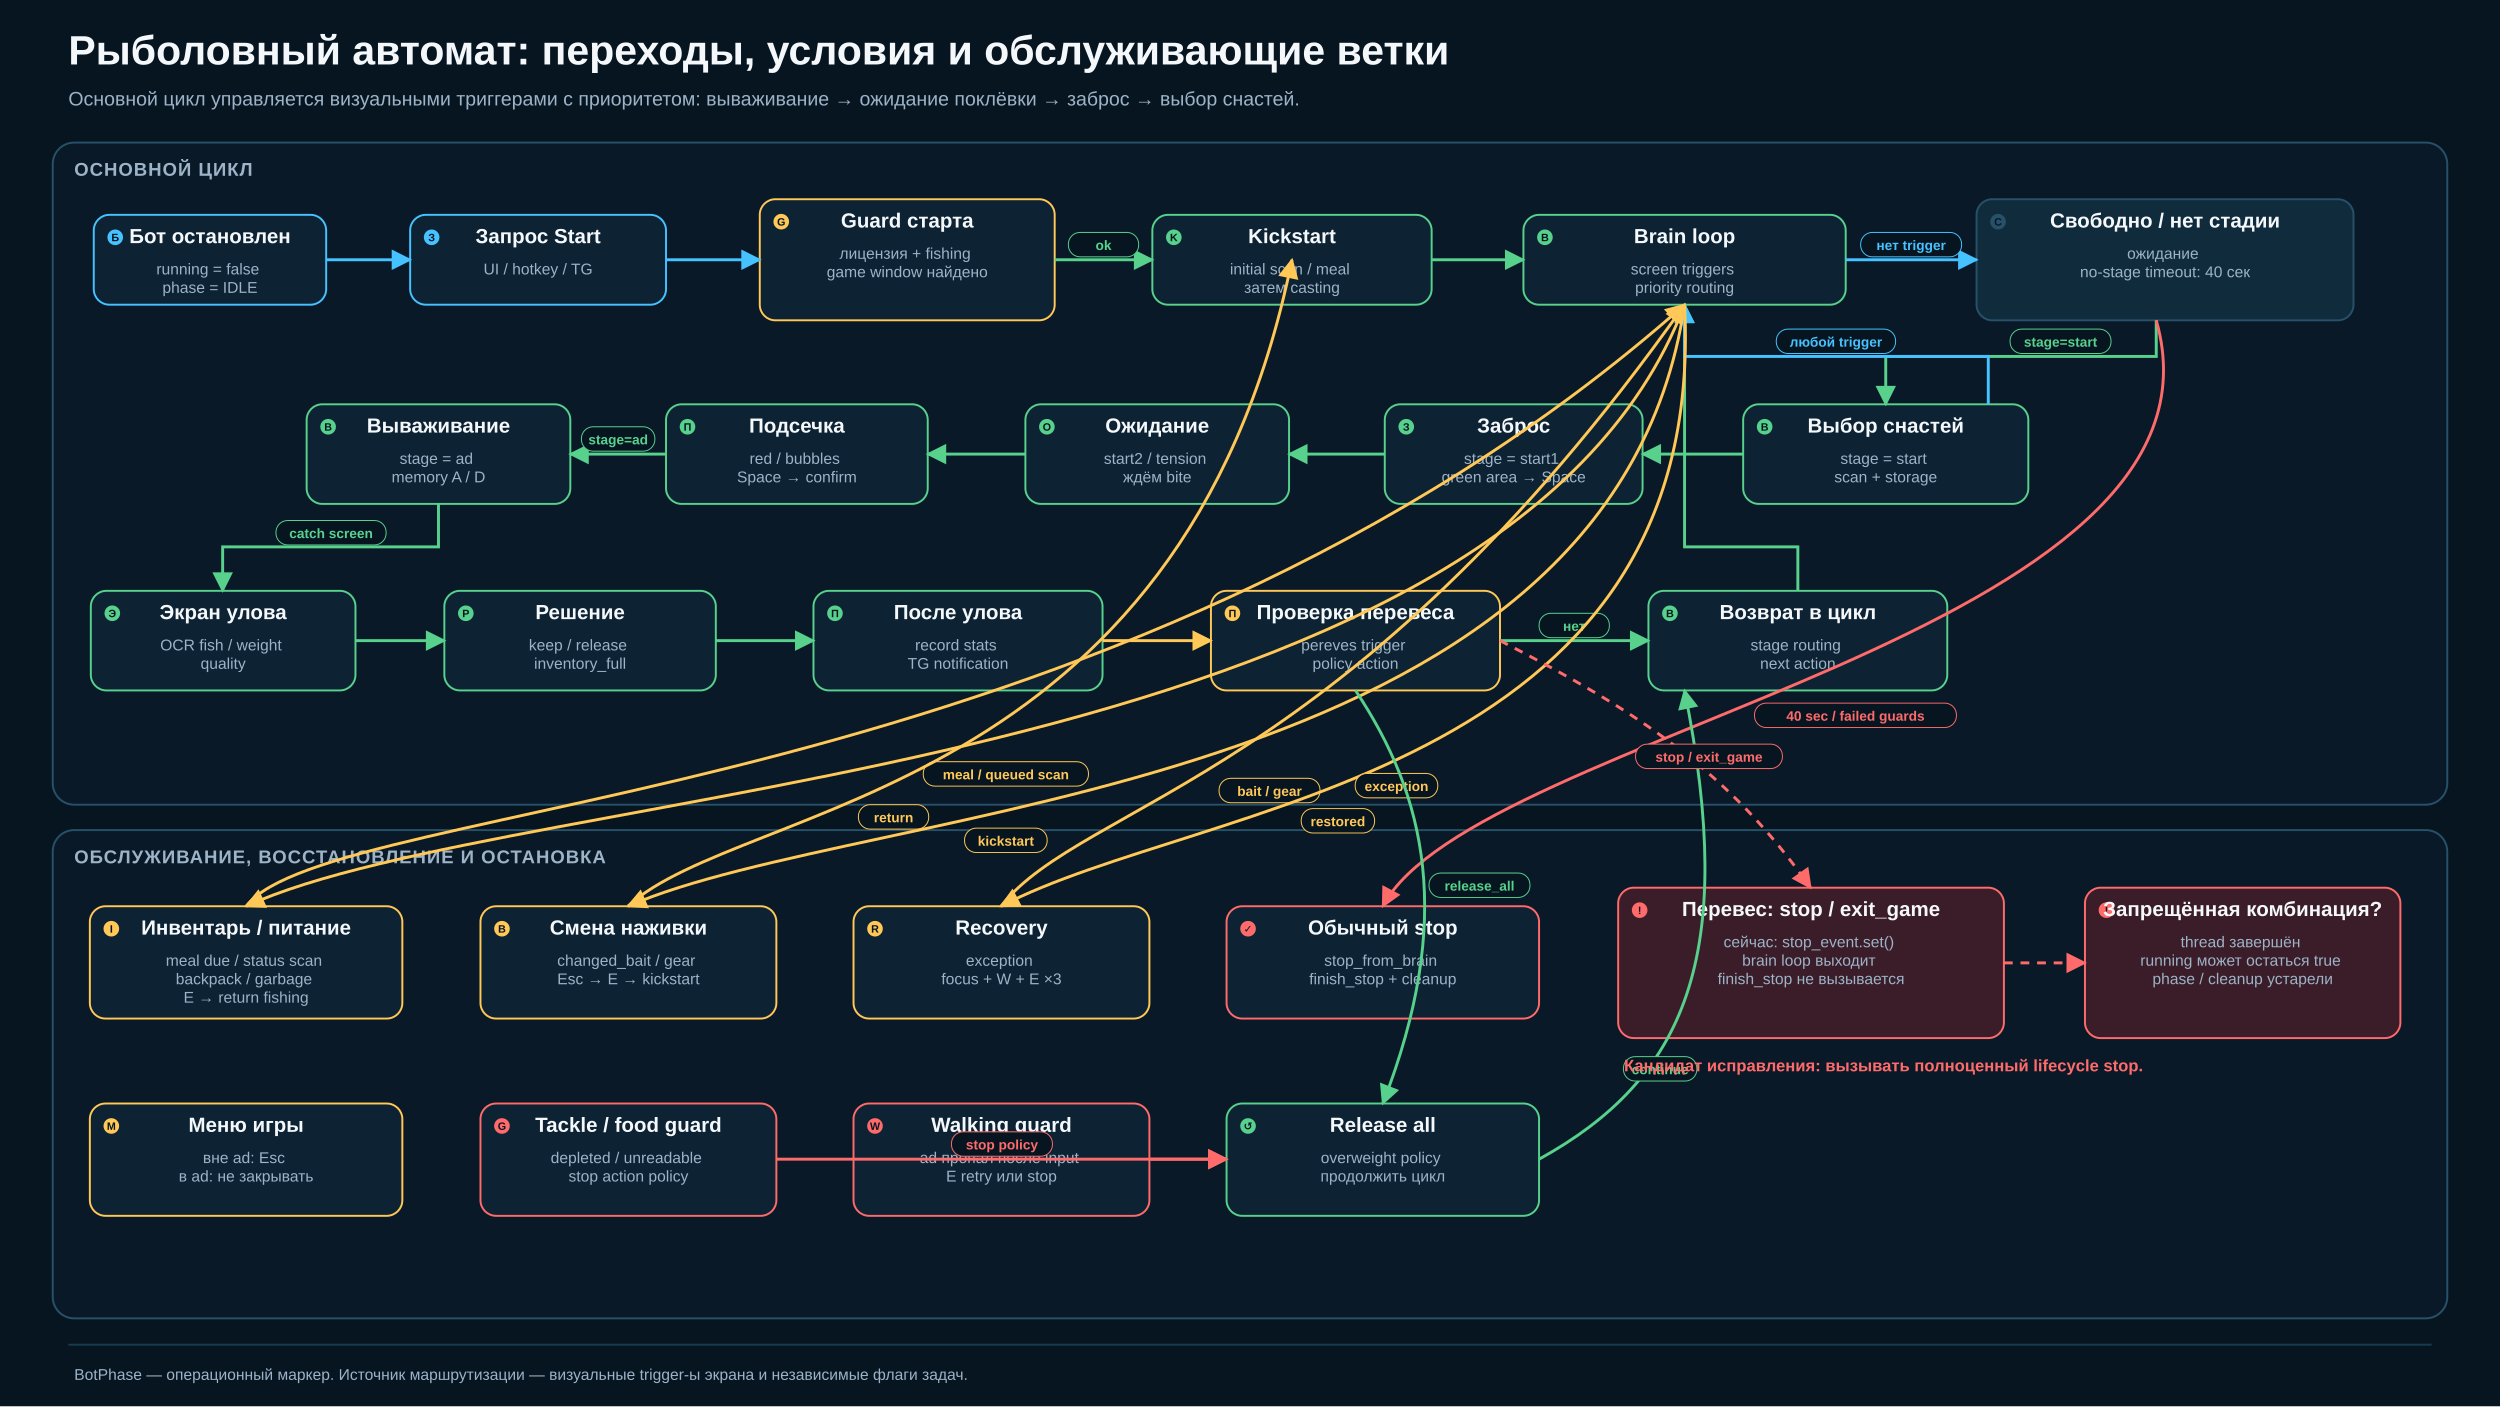
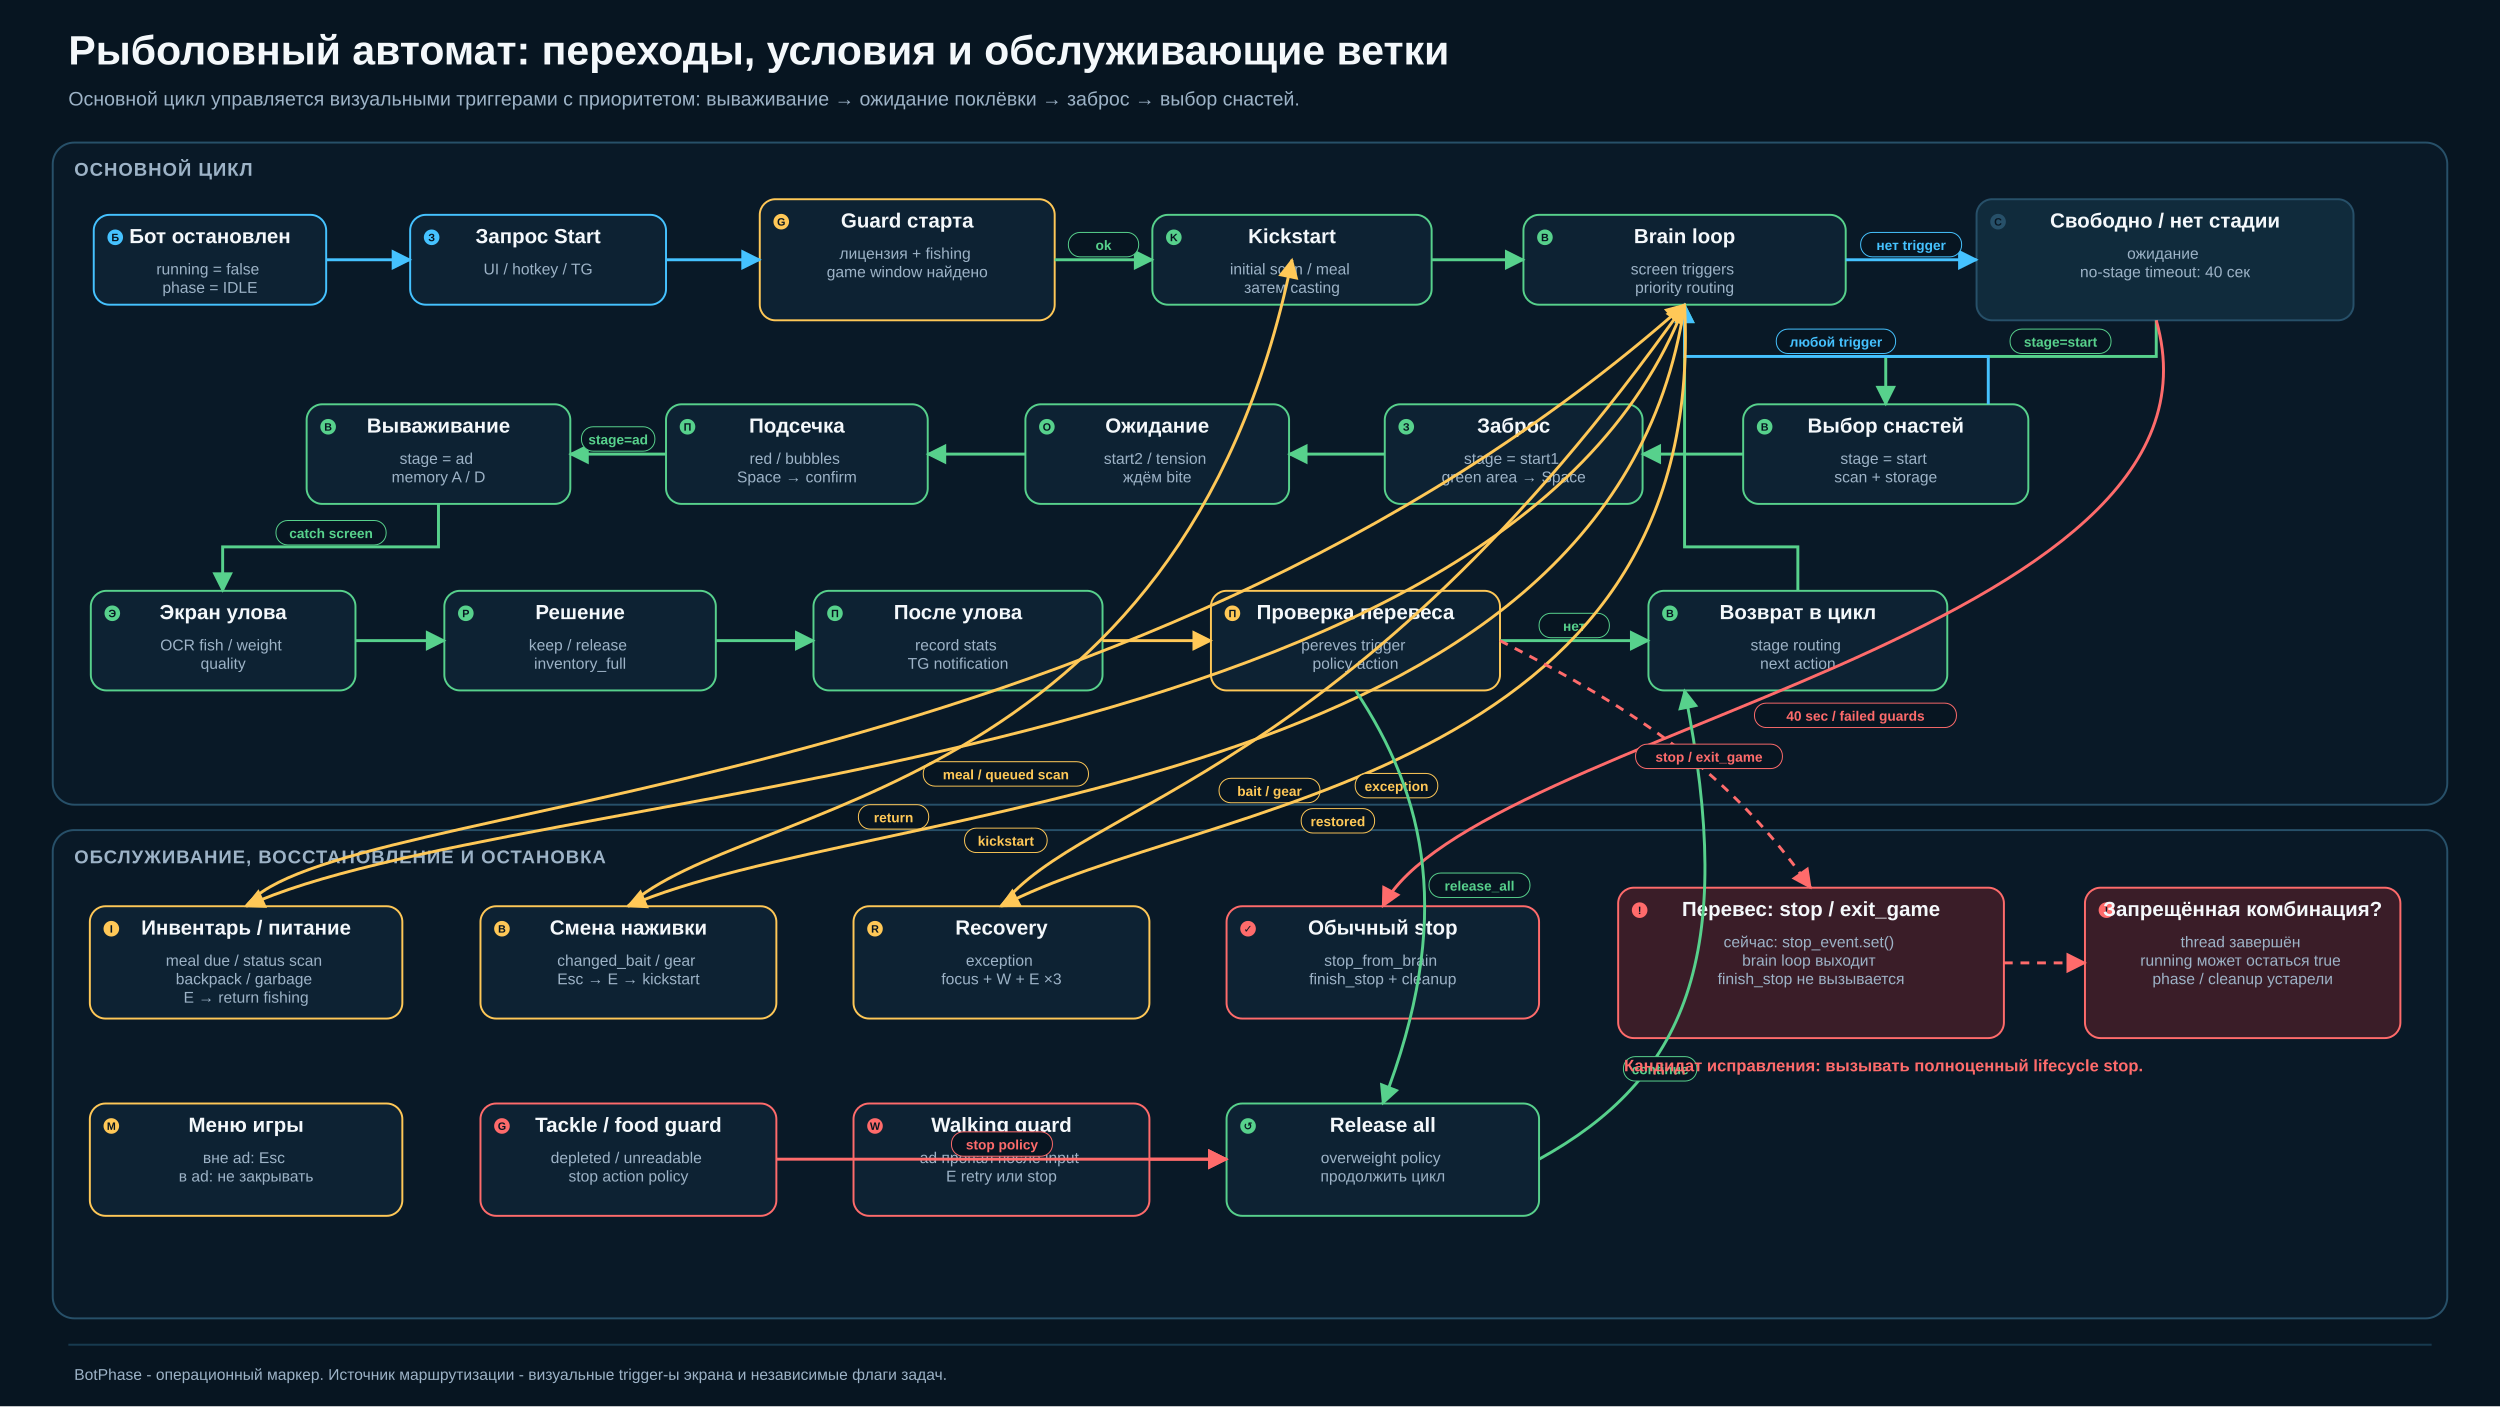
<svg xmlns="http://www.w3.org/2000/svg" width="2560" height="1440" viewBox="0 0 2560 1440">
  <defs>
    <marker id="arrow-45C2FF" viewBox="0 0 10 10" refX="9" refY="5" markerWidth="7" markerHeight="7" orient="auto-start-reverse">
      <path d="M 0 0 L 10 5 L 0 10 z" fill="#45C2FF" />
    </marker>
    <marker id="arrow-57D18C" viewBox="0 0 10 10" refX="9" refY="5" markerWidth="7" markerHeight="7" orient="auto-start-reverse">
      <path d="M 0 0 L 10 5 L 0 10 z" fill="#57D18C" />
    </marker>
    <marker id="arrow-FFC857" viewBox="0 0 10 10" refX="9" refY="5" markerWidth="7" markerHeight="7" orient="auto-start-reverse">
      <path d="M 0 0 L 10 5 L 0 10 z" fill="#FFC857" />
    </marker>
    <marker id="arrow-FF6B6B" viewBox="0 0 10 10" refX="9" refY="5" markerWidth="7" markerHeight="7" orient="auto-start-reverse">
      <path d="M 0 0 L 10 5 L 0 10 z" fill="#FF6B6B" />
    </marker>
    <marker id="arrow-9DB3C7" viewBox="0 0 10 10" refX="9" refY="5" markerWidth="7" markerHeight="7" orient="auto-start-reverse">
      <path d="M 0 0 L 10 5 L 0 10 z" fill="#9DB3C7" />
    </marker>
  </defs>
  <rect width="2560" height="1440" fill="#071521" />
  <text x="70" y="66" fill="#F4F8FB" font-family="Arial" font-size="42" font-weight="800">Рыболовный автомат: переходы, условия и обслуживающие ветки</text>
  <text x="70" y="108" fill="#9DB3C7" font-family="Arial" font-size="20">Основной цикл управляется визуальными триггерами с приоритетом: вываживание → ожидание поклёвки → заброс → выбор снастей.</text>
  <rect x="54" y="146" width="2452" height="678" rx="22" fill="#0D2233" fill-opacity="0.34" stroke="#275069" stroke-width="2" />
  <text x="76" y="180" fill="#9DB3C7" font-family="Arial, sans-serif" font-size="19" font-weight="700" letter-spacing="1">ОСНОВНОЙ ЦИКЛ</text>
  <rect x="54" y="850" width="2452" height="500" rx="22" fill="#0D2233" fill-opacity="0.34" stroke="#275069" stroke-width="2" />
  <text x="76" y="884" fill="#9DB3C7" font-family="Arial, sans-serif" font-size="19" font-weight="700" letter-spacing="1">ОБСЛУЖИВАНИЕ, ВОССТАНОВЛЕНИЕ И ОСТАНОВКА</text>
  <g id="">
    <rect x="96" y="220" width="238" height="92" rx="16" fill="#0D2233" stroke="#45C2FF" stroke-width="2" />
    <circle cx="118" cy="243" r="8" fill="#45C2FF" />
    <text x="118" y="247" text-anchor="middle" fill="#071521" font-family="Arial" font-size="11" font-weight="700">Б</text>
    <text x="215" y="249" text-anchor="middle" fill="#F4F8FB" font-family="Arial, sans-serif" font-size="21" font-weight="700">
      <tspan x="215" dy="0">Бот остановлен</tspan>
    </text>
    <text x="215" y="281" text-anchor="middle" fill="#9DB3C7" font-family="Arial, sans-serif" font-size="16" font-weight="500">
      <tspan x="215" dy="0">running = false</tspan>
      <tspan x="215" dy="18.88">phase = IDLE</tspan>
    </text>
  </g>
  <g id="">
    <rect x="420" y="220" width="262" height="92" rx="16" fill="#0D2233" stroke="#45C2FF" stroke-width="2" />
    <circle cx="442" cy="243" r="8" fill="#45C2FF" />
    <text x="442" y="247" text-anchor="middle" fill="#071521" font-family="Arial" font-size="11" font-weight="700">З</text>
    <text x="551" y="249" text-anchor="middle" fill="#F4F8FB" font-family="Arial, sans-serif" font-size="21" font-weight="700">
      <tspan x="551" dy="0">Запрос Start</tspan>
    </text>
    <text x="551" y="281" text-anchor="middle" fill="#9DB3C7" font-family="Arial, sans-serif" font-size="16" font-weight="500">
      <tspan x="551" dy="0">UI / hotkey / TG</tspan>
    </text>
  </g>
  <g id="">
    <rect x="778" y="204" width="302" height="124" rx="16" fill="#0D2233" stroke="#FFC857" stroke-width="2" />
    <circle cx="800" cy="227" r="8" fill="#FFC857" />
    <text x="800" y="231" text-anchor="middle" fill="#071521" font-family="Arial" font-size="11" font-weight="700">G</text>
    <text x="929" y="233" text-anchor="middle" fill="#F4F8FB" font-family="Arial, sans-serif" font-size="21" font-weight="700">
      <tspan x="929" dy="0">Guard старта</tspan>
    </text>
    <text x="929" y="265" text-anchor="middle" fill="#9DB3C7" font-family="Arial, sans-serif" font-size="16" font-weight="500">
      <tspan x="929" dy="0">лицензия + fishing</tspan>
      <tspan x="929" dy="18.88">game window найдено</tspan>
    </text>
  </g>
  <g id="">
    <rect x="1180" y="220" width="286" height="92" rx="16" fill="#0D2233" stroke="#57D18C" stroke-width="2" />
    <circle cx="1202" cy="243" r="8" fill="#57D18C" />
    <text x="1202" y="247" text-anchor="middle" fill="#071521" font-family="Arial" font-size="11" font-weight="700">K</text>
    <text x="1323" y="249" text-anchor="middle" fill="#F4F8FB" font-family="Arial, sans-serif" font-size="21" font-weight="700">
      <tspan x="1323" dy="0">Kickstart</tspan>
    </text>
    <text x="1323" y="281" text-anchor="middle" fill="#9DB3C7" font-family="Arial, sans-serif" font-size="16" font-weight="500">
      <tspan x="1323" dy="0">initial scan / meal</tspan>
      <tspan x="1323" dy="18.88">затем casting</tspan>
    </text>
  </g>
  <g id="">
    <rect x="1560" y="220" width="330" height="92" rx="16" fill="#0D2233" stroke="#57D18C" stroke-width="2" />
    <circle cx="1582" cy="243" r="8" fill="#57D18C" />
    <text x="1582" y="247" text-anchor="middle" fill="#071521" font-family="Arial" font-size="11" font-weight="700">B</text>
    <text x="1725" y="249" text-anchor="middle" fill="#F4F8FB" font-family="Arial, sans-serif" font-size="21" font-weight="700">
      <tspan x="1725" dy="0">Brain loop</tspan>
    </text>
    <text x="1725" y="281" text-anchor="middle" fill="#9DB3C7" font-family="Arial, sans-serif" font-size="16" font-weight="500">
      <tspan x="1725" dy="0">screen triggers</tspan>
      <tspan x="1725" dy="18.88">priority routing</tspan>
    </text>
  </g>
  <g id="">
    <rect x="2024" y="204" width="386" height="124" rx="16" fill="#102B3C" stroke="#275069" stroke-width="2" />
    <circle cx="2046" cy="227" r="8" fill="#275069" />
    <text x="2046" y="231" text-anchor="middle" fill="#071521" font-family="Arial" font-size="11" font-weight="700">С</text>
    <text x="2217" y="233" text-anchor="middle" fill="#F4F8FB" font-family="Arial, sans-serif" font-size="21" font-weight="700">
      <tspan x="2217" dy="0">Свободно / нет стадии</tspan>
    </text>
    <text x="2217" y="265" text-anchor="middle" fill="#9DB3C7" font-family="Arial, sans-serif" font-size="16" font-weight="500">
      <tspan x="2217" dy="0">ожидание</tspan>
      <tspan x="2217" dy="18.88">no-stage timeout: 40 сек</tspan>
    </text>
  </g>
  <g id="">
    <rect x="1785" y="414" width="292" height="102" rx="16" fill="#0D2233" stroke="#57D18C" stroke-width="2" />
    <circle cx="1807" cy="437" r="8" fill="#57D18C" />
    <text x="1807" y="441" text-anchor="middle" fill="#071521" font-family="Arial" font-size="11" font-weight="700">В</text>
    <text x="1931" y="443" text-anchor="middle" fill="#F4F8FB" font-family="Arial, sans-serif" font-size="21" font-weight="700">
      <tspan x="1931" dy="0">Выбор снастей</tspan>
    </text>
    <text x="1931" y="475" text-anchor="middle" fill="#9DB3C7" font-family="Arial, sans-serif" font-size="16" font-weight="500">
      <tspan x="1931" dy="0">stage = start</tspan>
      <tspan x="1931" dy="18.88">scan + storage</tspan>
    </text>
  </g>
  <g id="">
    <rect x="1418" y="414" width="264" height="102" rx="16" fill="#0D2233" stroke="#57D18C" stroke-width="2" />
    <circle cx="1440" cy="437" r="8" fill="#57D18C" />
    <text x="1440" y="441" text-anchor="middle" fill="#071521" font-family="Arial" font-size="11" font-weight="700">З</text>
    <text x="1550" y="443" text-anchor="middle" fill="#F4F8FB" font-family="Arial, sans-serif" font-size="21" font-weight="700">
      <tspan x="1550" dy="0">Заброс</tspan>
    </text>
    <text x="1550" y="475" text-anchor="middle" fill="#9DB3C7" font-family="Arial, sans-serif" font-size="16" font-weight="500">
      <tspan x="1550" dy="0">stage = start1</tspan>
      <tspan x="1550" dy="18.88">green area → Space</tspan>
    </text>
  </g>
  <g id="">
    <rect x="1050" y="414" width="270" height="102" rx="16" fill="#0D2233" stroke="#57D18C" stroke-width="2" />
    <circle cx="1072" cy="437" r="8" fill="#57D18C" />
    <text x="1072" y="441" text-anchor="middle" fill="#071521" font-family="Arial" font-size="11" font-weight="700">О</text>
    <text x="1185" y="443" text-anchor="middle" fill="#F4F8FB" font-family="Arial, sans-serif" font-size="21" font-weight="700">
      <tspan x="1185" dy="0">Ожидание</tspan>
    </text>
    <text x="1185" y="475" text-anchor="middle" fill="#9DB3C7" font-family="Arial, sans-serif" font-size="16" font-weight="500">
      <tspan x="1185" dy="0">start2 / tension</tspan>
      <tspan x="1185" dy="18.88">ждём bite</tspan>
    </text>
  </g>
  <g id="">
    <rect x="682" y="414" width="268" height="102" rx="16" fill="#0D2233" stroke="#57D18C" stroke-width="2" />
    <circle cx="704" cy="437" r="8" fill="#57D18C" />
    <text x="704" y="441" text-anchor="middle" fill="#071521" font-family="Arial" font-size="11" font-weight="700">П</text>
    <text x="816" y="443" text-anchor="middle" fill="#F4F8FB" font-family="Arial, sans-serif" font-size="21" font-weight="700">
      <tspan x="816" dy="0">Подсечка</tspan>
    </text>
    <text x="816" y="475" text-anchor="middle" fill="#9DB3C7" font-family="Arial, sans-serif" font-size="16" font-weight="500">
      <tspan x="816" dy="0">red / bubbles</tspan>
      <tspan x="816" dy="18.88">Space → confirm</tspan>
    </text>
  </g>
  <g id="">
    <rect x="314" y="414" width="270" height="102" rx="16" fill="#0D2233" stroke="#57D18C" stroke-width="2" />
    <circle cx="336" cy="437" r="8" fill="#57D18C" />
    <text x="336" y="441" text-anchor="middle" fill="#071521" font-family="Arial" font-size="11" font-weight="700">В</text>
    <text x="449" y="443" text-anchor="middle" fill="#F4F8FB" font-family="Arial, sans-serif" font-size="21" font-weight="700">
      <tspan x="449" dy="0">Вываживание</tspan>
    </text>
    <text x="449" y="475" text-anchor="middle" fill="#9DB3C7" font-family="Arial, sans-serif" font-size="16" font-weight="500">
      <tspan x="449" dy="0">stage = ad</tspan>
      <tspan x="449" dy="18.88">memory A / D</tspan>
    </text>
  </g>
  <g id="">
    <rect x="93" y="605" width="271" height="102" rx="16" fill="#0D2233" stroke="#57D18C" stroke-width="2" />
    <circle cx="115" cy="628" r="8" fill="#57D18C" />
    <text x="115" y="632" text-anchor="middle" fill="#071521" font-family="Arial" font-size="11" font-weight="700">Э</text>
    <text x="228.5" y="634" text-anchor="middle" fill="#F4F8FB" font-family="Arial, sans-serif" font-size="21" font-weight="700">
      <tspan x="228.5" dy="0">Экран улова</tspan>
    </text>
    <text x="228.5" y="666" text-anchor="middle" fill="#9DB3C7" font-family="Arial, sans-serif" font-size="16" font-weight="500">
      <tspan x="228.5" dy="0">OCR fish / weight</tspan>
      <tspan x="228.5" dy="18.88">quality</tspan>
    </text>
  </g>
  <g id="">
    <rect x="455" y="605" width="278" height="102" rx="16" fill="#0D2233" stroke="#57D18C" stroke-width="2" />
    <circle cx="477" cy="628" r="8" fill="#57D18C" />
    <text x="477" y="632" text-anchor="middle" fill="#071521" font-family="Arial" font-size="11" font-weight="700">Р</text>
    <text x="594" y="634" text-anchor="middle" fill="#F4F8FB" font-family="Arial, sans-serif" font-size="21" font-weight="700">
      <tspan x="594" dy="0">Решение</tspan>
    </text>
    <text x="594" y="666" text-anchor="middle" fill="#9DB3C7" font-family="Arial, sans-serif" font-size="16" font-weight="500">
      <tspan x="594" dy="0">keep / release</tspan>
      <tspan x="594" dy="18.88">inventory_full</tspan>
    </text>
  </g>
  <g id="">
    <rect x="833" y="605" width="296" height="102" rx="16" fill="#0D2233" stroke="#57D18C" stroke-width="2" />
    <circle cx="855" cy="628" r="8" fill="#57D18C" />
    <text x="855" y="632" text-anchor="middle" fill="#071521" font-family="Arial" font-size="11" font-weight="700">П</text>
    <text x="981" y="634" text-anchor="middle" fill="#F4F8FB" font-family="Arial, sans-serif" font-size="21" font-weight="700">
      <tspan x="981" dy="0">После улова</tspan>
    </text>
    <text x="981" y="666" text-anchor="middle" fill="#9DB3C7" font-family="Arial, sans-serif" font-size="16" font-weight="500">
      <tspan x="981" dy="0">record stats</tspan>
      <tspan x="981" dy="18.88">TG notification</tspan>
    </text>
  </g>
  <g id="">
    <rect x="1240" y="605" width="296" height="102" rx="16" fill="#0D2233" stroke="#FFC857" stroke-width="2" />
    <circle cx="1262" cy="628" r="8" fill="#FFC857" />
    <text x="1262" y="632" text-anchor="middle" fill="#071521" font-family="Arial" font-size="11" font-weight="700">П</text>
    <text x="1388" y="634" text-anchor="middle" fill="#F4F8FB" font-family="Arial, sans-serif" font-size="21" font-weight="700">
      <tspan x="1388" dy="0">Проверка перевеса</tspan>
    </text>
    <text x="1388" y="666" text-anchor="middle" fill="#9DB3C7" font-family="Arial, sans-serif" font-size="16" font-weight="500">
      <tspan x="1388" dy="0">pereves trigger</tspan>
      <tspan x="1388" dy="18.88">policy action</tspan>
    </text>
  </g>
  <g id="">
    <rect x="1688" y="605" width="306" height="102" rx="16" fill="#0D2233" stroke="#57D18C" stroke-width="2" />
    <circle cx="1710" cy="628" r="8" fill="#57D18C" />
    <text x="1710" y="632" text-anchor="middle" fill="#071521" font-family="Arial" font-size="11" font-weight="700">В</text>
    <text x="1841" y="634" text-anchor="middle" fill="#F4F8FB" font-family="Arial, sans-serif" font-size="21" font-weight="700">
      <tspan x="1841" dy="0">Возврат в цикл</tspan>
    </text>
    <text x="1841" y="666" text-anchor="middle" fill="#9DB3C7" font-family="Arial, sans-serif" font-size="16" font-weight="500">
      <tspan x="1841" dy="0">stage routing</tspan>
      <tspan x="1841" dy="18.88">next action</tspan>
    </text>
  </g>
  <path d="M334 266 H420" fill="none" stroke="#45C2FF" stroke-width="3" marker-end="url(#arrow-45C2FF)" />
  <path d="M682 266 H778" fill="none" stroke="#45C2FF" stroke-width="3" marker-end="url(#arrow-45C2FF)" />
  <path d="M1080 266 H1180" fill="none" stroke="#57D18C" stroke-width="3" marker-end="url(#arrow-57D18C)" />
  <rect x="1094" y="238" width="72" height="25" rx="12" fill="#071521" stroke="#57D18C" stroke-width="1" />
  <text x="1130" y="256" text-anchor="middle" fill="#57D18C" font-family="Arial, sans-serif" font-size="14" font-weight="700">ok</text>
  <path d="M1466 266 H1560" fill="none" stroke="#57D18C" stroke-width="3" marker-end="url(#arrow-57D18C)" />
  <path d="M1890 266 H2024" fill="none" stroke="#45C2FF" stroke-width="3" marker-end="url(#arrow-45C2FF)" />
  <rect x="1905.3" y="238" width="103.4" height="25" rx="12" fill="#071521" stroke="#45C2FF" stroke-width="1" />
  <text x="1957" y="256" text-anchor="middle" fill="#45C2FF" font-family="Arial, sans-serif" font-size="14" font-weight="700">нет trigger</text>
  <path d="M2208 328 V365 H1931 V414" fill="none" stroke="#57D18C" stroke-width="3" marker-end="url(#arrow-57D18C)" />
  <rect x="2058.3" y="337" width="103.4" height="25" rx="12" fill="#071521" stroke="#57D18C" stroke-width="1" />
  <text x="2110" y="355" text-anchor="middle" fill="#57D18C" font-family="Arial, sans-serif" font-size="14" font-weight="700">stage=start</text>
  <path d="M1785 465 H1682" fill="none" stroke="#57D18C" stroke-width="3" marker-end="url(#arrow-57D18C)" />
  <path d="M1418 465 H1320" fill="none" stroke="#57D18C" stroke-width="3" marker-end="url(#arrow-57D18C)" />
  <path d="M1050 465 H950" fill="none" stroke="#57D18C" stroke-width="3" marker-end="url(#arrow-57D18C)" />
  <path d="M682 465 H584" fill="none" stroke="#57D18C" stroke-width="3" marker-end="url(#arrow-57D18C)" />
  <rect x="595.4" y="437" width="75.2" height="25" rx="12" fill="#071521" stroke="#57D18C" stroke-width="1" />
  <text x="633" y="455" text-anchor="middle" fill="#57D18C" font-family="Arial, sans-serif" font-size="14" font-weight="700">stage=ad</text>
  <path d="M449 516 V560 H228 V605" fill="none" stroke="#57D18C" stroke-width="3" marker-end="url(#arrow-57D18C)" />
  <rect x="282.6" y="533" width="112.8" height="25" rx="12" fill="#071521" stroke="#57D18C" stroke-width="1" />
  <text x="339" y="551" text-anchor="middle" fill="#57D18C" font-family="Arial, sans-serif" font-size="14" font-weight="700">catch screen</text>
  <path d="M364 656 H455" fill="none" stroke="#57D18C" stroke-width="3" marker-end="url(#arrow-57D18C)" />
  <path d="M733 656 H833" fill="none" stroke="#57D18C" stroke-width="3" marker-end="url(#arrow-57D18C)" />
  <path d="M1129 656 H1240" fill="none" stroke="#FFC857" stroke-width="3" marker-end="url(#arrow-FFC857)" />
  <path d="M1536 656 H1688" fill="none" stroke="#57D18C" stroke-width="3" marker-end="url(#arrow-57D18C)" />
  <rect x="1576" y="628" width="72" height="25" rx="12" fill="#071521" stroke="#57D18C" stroke-width="1" />
  <text x="1612" y="646" text-anchor="middle" fill="#57D18C" font-family="Arial, sans-serif" font-size="14" font-weight="700">нет</text>
  <path d="M1841 605 V560 H1725 V312" fill="none" stroke="#57D18C" stroke-width="3" marker-end="url(#arrow-57D18C)" />
  <path d="M2036 414 V365 H1725 V312" fill="none" stroke="#45C2FF" stroke-width="3" marker-end="url(#arrow-45C2FF)" />
  <rect x="1818.9" y="337" width="122.2" height="25" rx="12" fill="#071521" stroke="#45C2FF" stroke-width="1" />
  <text x="1880" y="355" text-anchor="middle" fill="#45C2FF" font-family="Arial, sans-serif" font-size="14" font-weight="700">любой trigger</text>
  <g id="">
    <rect x="92" y="928" width="320" height="115" rx="16" fill="#0D2233" stroke="#FFC857" stroke-width="2" />
    <circle cx="114" cy="951" r="8" fill="#FFC857" />
    <text x="114" y="955" text-anchor="middle" fill="#071521" font-family="Arial" font-size="11" font-weight="700">I</text>
    <text x="252" y="957" text-anchor="middle" fill="#F4F8FB" font-family="Arial, sans-serif" font-size="21" font-weight="700">
      <tspan x="252" dy="0">Инвентарь / питание</tspan>
    </text>
    <text x="252" y="989" text-anchor="middle" fill="#9DB3C7" font-family="Arial, sans-serif" font-size="16" font-weight="500">
      <tspan x="252" dy="0">meal due / status scan</tspan>
      <tspan x="252" dy="18.88">backpack / garbage</tspan>
      <tspan x="252" dy="18.88">E → return fishing</tspan>
    </text>
  </g>
  <g id="">
    <rect x="492" y="928" width="303" height="115" rx="16" fill="#0D2233" stroke="#FFC857" stroke-width="2" />
    <circle cx="514" cy="951" r="8" fill="#FFC857" />
    <text x="514" y="955" text-anchor="middle" fill="#071521" font-family="Arial" font-size="11" font-weight="700">B</text>
    <text x="643.5" y="957" text-anchor="middle" fill="#F4F8FB" font-family="Arial, sans-serif" font-size="21" font-weight="700">
      <tspan x="643.5" dy="0">Смена наживки</tspan>
    </text>
    <text x="643.5" y="989" text-anchor="middle" fill="#9DB3C7" font-family="Arial, sans-serif" font-size="16" font-weight="500">
      <tspan x="643.5" dy="0">changed_bait / gear</tspan>
      <tspan x="643.5" dy="18.88">Esc → E → kickstart</tspan>
    </text>
  </g>
  <g id="">
    <rect x="874" y="928" width="303" height="115" rx="16" fill="#0D2233" stroke="#FFC857" stroke-width="2" />
    <circle cx="896" cy="951" r="8" fill="#FFC857" />
    <text x="896" y="955" text-anchor="middle" fill="#071521" font-family="Arial" font-size="11" font-weight="700">R</text>
    <text x="1025.5" y="957" text-anchor="middle" fill="#F4F8FB" font-family="Arial, sans-serif" font-size="21" font-weight="700">
      <tspan x="1025.5" dy="0">Recovery</tspan>
    </text>
    <text x="1025.5" y="989" text-anchor="middle" fill="#9DB3C7" font-family="Arial, sans-serif" font-size="16" font-weight="500">
      <tspan x="1025.5" dy="0">exception</tspan>
      <tspan x="1025.5" dy="18.88">focus + W + E ×3</tspan>
    </text>
  </g>
  <g id="">
    <rect x="1256" y="928" width="320" height="115" rx="16" fill="#0D2233" stroke="#FF6B6B" stroke-width="2" />
    <circle cx="1278" cy="951" r="8" fill="#FF6B6B" />
    <text x="1278" y="955" text-anchor="middle" fill="#071521" font-family="Arial" font-size="11" font-weight="700">✓</text>
    <text x="1416" y="957" text-anchor="middle" fill="#F4F8FB" font-family="Arial, sans-serif" font-size="21" font-weight="700">
      <tspan x="1416" dy="0">Обычный stop</tspan>
    </text>
    <text x="1416" y="989" text-anchor="middle" fill="#9DB3C7" font-family="Arial, sans-serif" font-size="16" font-weight="500">
      <tspan x="1416" dy="0">stop_from_brain</tspan>
      <tspan x="1416" dy="18.88">finish_stop + cleanup</tspan>
    </text>
  </g>
  <g id="">
    <rect x="1657" y="909" width="395" height="154" rx="16" fill="#3A1D28" stroke="#FF6B6B" stroke-width="2" />
    <circle cx="1679" cy="932" r="8" fill="#FF6B6B" />
    <text x="1679" y="936" text-anchor="middle" fill="#071521" font-family="Arial" font-size="11" font-weight="700">!</text>
    <text x="1854.5" y="938" text-anchor="middle" fill="#F4F8FB" font-family="Arial, sans-serif" font-size="21" font-weight="700">
      <tspan x="1854.5" dy="0">Перевес: stop / exit_game</tspan>
    </text>
    <text x="1854.5" y="970" text-anchor="middle" fill="#9DB3C7" font-family="Arial, sans-serif" font-size="16" font-weight="500">
      <tspan x="1854.5" dy="0">сейчас: stop_event.set()</tspan>
      <tspan x="1854.5" dy="18.88">brain loop выходит</tspan>
      <tspan x="1854.5" dy="18.88">finish_stop не вызывается</tspan>
    </text>
  </g>
  <g id="">
    <rect x="2135" y="909" width="323" height="154" rx="16" fill="#3A1D28" stroke="#FF6B6B" stroke-width="2" />
    <circle cx="2157" cy="932" r="8" fill="#FF6B6B" />
    <text x="2157" y="936" text-anchor="middle" fill="#071521" font-family="Arial" font-size="11" font-weight="700">!</text>
    <text x="2296.5" y="938" text-anchor="middle" fill="#F4F8FB" font-family="Arial, sans-serif" font-size="21" font-weight="700">
      <tspan x="2296.5" dy="0">Запрещённая комбинация?</tspan>
    </text>
    <text x="2296.5" y="970" text-anchor="middle" fill="#9DB3C7" font-family="Arial, sans-serif" font-size="16" font-weight="500">
      <tspan x="2296.5" dy="0">thread завершён</tspan>
      <tspan x="2296.5" dy="18.88">running может остаться true</tspan>
      <tspan x="2296.5" dy="18.88">phase / cleanup устарели</tspan>
    </text>
  </g>
  <g id="">
    <rect x="1256" y="1130" width="320" height="115" rx="16" fill="#0D2233" stroke="#57D18C" stroke-width="2" />
    <circle cx="1278" cy="1153" r="8" fill="#57D18C" />
    <text x="1278" y="1157" text-anchor="middle" fill="#071521" font-family="Arial" font-size="11" font-weight="700">↺</text>
    <text x="1416" y="1159" text-anchor="middle" fill="#F4F8FB" font-family="Arial, sans-serif" font-size="21" font-weight="700">
      <tspan x="1416" dy="0">Release all</tspan>
    </text>
    <text x="1416" y="1191" text-anchor="middle" fill="#9DB3C7" font-family="Arial, sans-serif" font-size="16" font-weight="500">
      <tspan x="1416" dy="0">overweight policy</tspan>
      <tspan x="1416" dy="18.88">продолжить цикл</tspan>
    </text>
  </g>
  <g id="">
    <rect x="92" y="1130" width="320" height="115" rx="16" fill="#0D2233" stroke="#FFC857" stroke-width="2" />
    <circle cx="114" cy="1153" r="8" fill="#FFC857" />
    <text x="114" y="1157" text-anchor="middle" fill="#071521" font-family="Arial" font-size="11" font-weight="700">M</text>
    <text x="252" y="1159" text-anchor="middle" fill="#F4F8FB" font-family="Arial, sans-serif" font-size="21" font-weight="700">
      <tspan x="252" dy="0">Меню игры</tspan>
    </text>
    <text x="252" y="1191" text-anchor="middle" fill="#9DB3C7" font-family="Arial, sans-serif" font-size="16" font-weight="500">
      <tspan x="252" dy="0">вне ad: Esc</tspan>
      <tspan x="252" dy="18.88">в ad: не закрывать</tspan>
    </text>
  </g>
  <g id="">
    <rect x="492" y="1130" width="303" height="115" rx="16" fill="#0D2233" stroke="#FF6B6B" stroke-width="2" />
    <circle cx="514" cy="1153" r="8" fill="#FF6B6B" />
    <text x="514" y="1157" text-anchor="middle" fill="#071521" font-family="Arial" font-size="11" font-weight="700">G</text>
    <text x="643.5" y="1159" text-anchor="middle" fill="#F4F8FB" font-family="Arial, sans-serif" font-size="21" font-weight="700">
      <tspan x="643.5" dy="0">Tackle / food guard</tspan>
    </text>
    <text x="643.5" y="1191" text-anchor="middle" fill="#9DB3C7" font-family="Arial, sans-serif" font-size="16" font-weight="500">
      <tspan x="643.5" dy="0">depleted / unreadable</tspan>
      <tspan x="643.5" dy="18.88">stop action policy</tspan>
    </text>
  </g>
  <g id="">
    <rect x="874" y="1130" width="303" height="115" rx="16" fill="#0D2233" stroke="#FF6B6B" stroke-width="2" />
    <circle cx="896" cy="1153" r="8" fill="#FF6B6B" />
    <text x="896" y="1157" text-anchor="middle" fill="#071521" font-family="Arial" font-size="11" font-weight="700">W</text>
    <text x="1025.5" y="1159" text-anchor="middle" fill="#F4F8FB" font-family="Arial, sans-serif" font-size="21" font-weight="700">
      <tspan x="1025.5" dy="0">Walking guard</tspan>
    </text>
    <text x="1025.5" y="1191" text-anchor="middle" fill="#9DB3C7" font-family="Arial, sans-serif" font-size="16" font-weight="500">
      <tspan x="1025.5" dy="0">ad пропал после input</tspan>
      <tspan x="1025.5" dy="18.88">E retry или stop</tspan>
    </text>
  </g>
  <path d="M1725 312 C1540 800 530 800 252 928" fill="none" stroke="#FFC857" stroke-width="3" marker-end="url(#arrow-FFC857)" />
  <rect x="945.4" y="780" width="169.2" height="25" rx="12" fill="#071521" stroke="#FFC857" stroke-width="1" />
  <text x="1030" y="798" text-anchor="middle" fill="#FFC857" font-family="Arial, sans-serif" font-size="14" font-weight="700">meal / queued scan</text>
  <path d="M252 928 C340 815 1140 830 1725 312" fill="none" stroke="#FFC857" stroke-width="3" marker-end="url(#arrow-FFC857)" />
  <rect x="879" y="824" width="72" height="25" rx="12" fill="#071521" stroke="#FFC857" stroke-width="1" />
  <text x="915" y="842" text-anchor="middle" fill="#FFC857" font-family="Arial, sans-serif" font-size="14" font-weight="700">return</text>
  <path d="M1725 312 C1650 820 890 820 643 928" fill="none" stroke="#FFC857" stroke-width="3" marker-end="url(#arrow-FFC857)" />
  <rect x="1248.3" y="797" width="103.4" height="25" rx="12" fill="#071521" stroke="#FFC857" stroke-width="1" />
  <text x="1300" y="815" text-anchor="middle" fill="#FFC857" font-family="Arial, sans-serif" font-size="14" font-weight="700">bait / gear</text>
  <path d="M643 928 C760 820 1210 820 1323 266" fill="none" stroke="#FFC857" stroke-width="3" marker-end="url(#arrow-FFC857)" />
  <rect x="987.7" y="848" width="84.6" height="25" rx="12" fill="#071521" stroke="#FFC857" stroke-width="1" />
  <text x="1030" y="866" text-anchor="middle" fill="#FFC857" font-family="Arial, sans-serif" font-size="14" font-weight="700">kickstart</text>
  <path d="M1725 312 C1750 800 1230 820 1025 928" fill="none" stroke="#FFC857" stroke-width="3" marker-end="url(#arrow-FFC857)" />
  <rect x="1387.7" y="792" width="84.6" height="25" rx="12" fill="#071521" stroke="#FFC857" stroke-width="1" />
  <text x="1430" y="810" text-anchor="middle" fill="#FFC857" font-family="Arial, sans-serif" font-size="14" font-weight="700">exception</text>
  <path d="M1025 928 C1110 820 1380 800 1725 312" fill="none" stroke="#FFC857" stroke-width="3" marker-end="url(#arrow-FFC857)" />
  <rect x="1332.4" y="828" width="75.2" height="25" rx="12" fill="#071521" stroke="#FFC857" stroke-width="1" />
  <text x="1370" y="846" text-anchor="middle" fill="#FFC857" font-family="Arial, sans-serif" font-size="14" font-weight="700">restored</text>
  <path d="M2208 328 C2300 650 1510 750 1416 928" fill="none" stroke="#FF6B6B" stroke-width="3" marker-end="url(#arrow-FF6B6B)" />
  <rect x="1796.6" y="720" width="206.8" height="25" rx="12" fill="#071521" stroke="#FF6B6B" stroke-width="1" />
  <text x="1900" y="738" text-anchor="middle" fill="#FF6B6B" font-family="Arial, sans-serif" font-size="14" font-weight="700">40 sec / failed guards</text>
  <path d="M795 1187 H1256" fill="none" stroke="#FF6B6B" stroke-width="3" marker-end="url(#arrow-FF6B6B)" />
  <rect x="974.3" y="1159" width="103.4" height="25" rx="12" fill="#071521" stroke="#FF6B6B" stroke-width="1" />
  <text x="1026" y="1177" text-anchor="middle" fill="#FF6B6B" font-family="Arial, sans-serif" font-size="14" font-weight="700">stop policy</text>
  <path d="M1177 1187 H1256" fill="none" stroke="#FF6B6B" stroke-width="3" marker-end="url(#arrow-FF6B6B)" />
  <path d="M1388 707 C1460 815 1490 940 1416 1130" fill="none" stroke="#57D18C" stroke-width="3" marker-end="url(#arrow-57D18C)" />
  <rect x="1463.3" y="894" width="103.4" height="25" rx="12" fill="#071521" stroke="#57D18C" stroke-width="1" />
  <text x="1515" y="912" text-anchor="middle" fill="#57D18C" font-family="Arial, sans-serif" font-size="14" font-weight="700">release_all</text>
  <path d="M1576 1187 C1725 1105 1780 980 1725 707" fill="none" stroke="#57D18C" stroke-width="3" marker-end="url(#arrow-57D18C)" />
  <rect x="1662.4" y="1082" width="75.2" height="25" rx="12" fill="#071521" stroke="#57D18C" stroke-width="1" />
  <text x="1700" y="1100" text-anchor="middle" fill="#57D18C" font-family="Arial, sans-serif" font-size="14" font-weight="700">continue</text>
  <path d="M1536 656 C1680 730 1770 790 1854 909" fill="none" stroke="#FF6B6B" stroke-width="3" stroke-dasharray="9 8" marker-end="url(#arrow-FF6B6B)" />
  <rect x="1674.8" y="762" width="150.4" height="25" rx="12" fill="#071521" stroke="#FF6B6B" stroke-width="1" />
  <text x="1750" y="780" text-anchor="middle" fill="#FF6B6B" font-family="Arial, sans-serif" font-size="14" font-weight="700">stop / exit_game</text>
  <path d="M2052 986 H2135" fill="none" stroke="#FF6B6B" stroke-width="3" stroke-dasharray="9 8" marker-end="url(#arrow-FF6B6B)" />
  <text x="1663" y="1097" fill="#FF6B6B" font-family="Arial" font-size="17" font-weight="700">Кандидат исправления: вызывать полноценный lifecycle stop.</text>
  <line x1="70" y1="1377" x2="2490" y2="1377" stroke="#173A4F" stroke-width="2" />
-   <text x="76" y="1413" fill="#9DB3C7" font-family="Arial" font-size="16">BotPhase — операционный маркер. Источник маршрутизации — визуальные trigger-ы экрана и независимые флаги задач.</text>
+   <text x="76" y="1413" fill="#9DB3C7" font-family="Arial" font-size="16">BotPhase - операционный маркер. Источник маршрутизации - визуальные trigger-ы экрана и независимые флаги задач.</text>
</svg>
